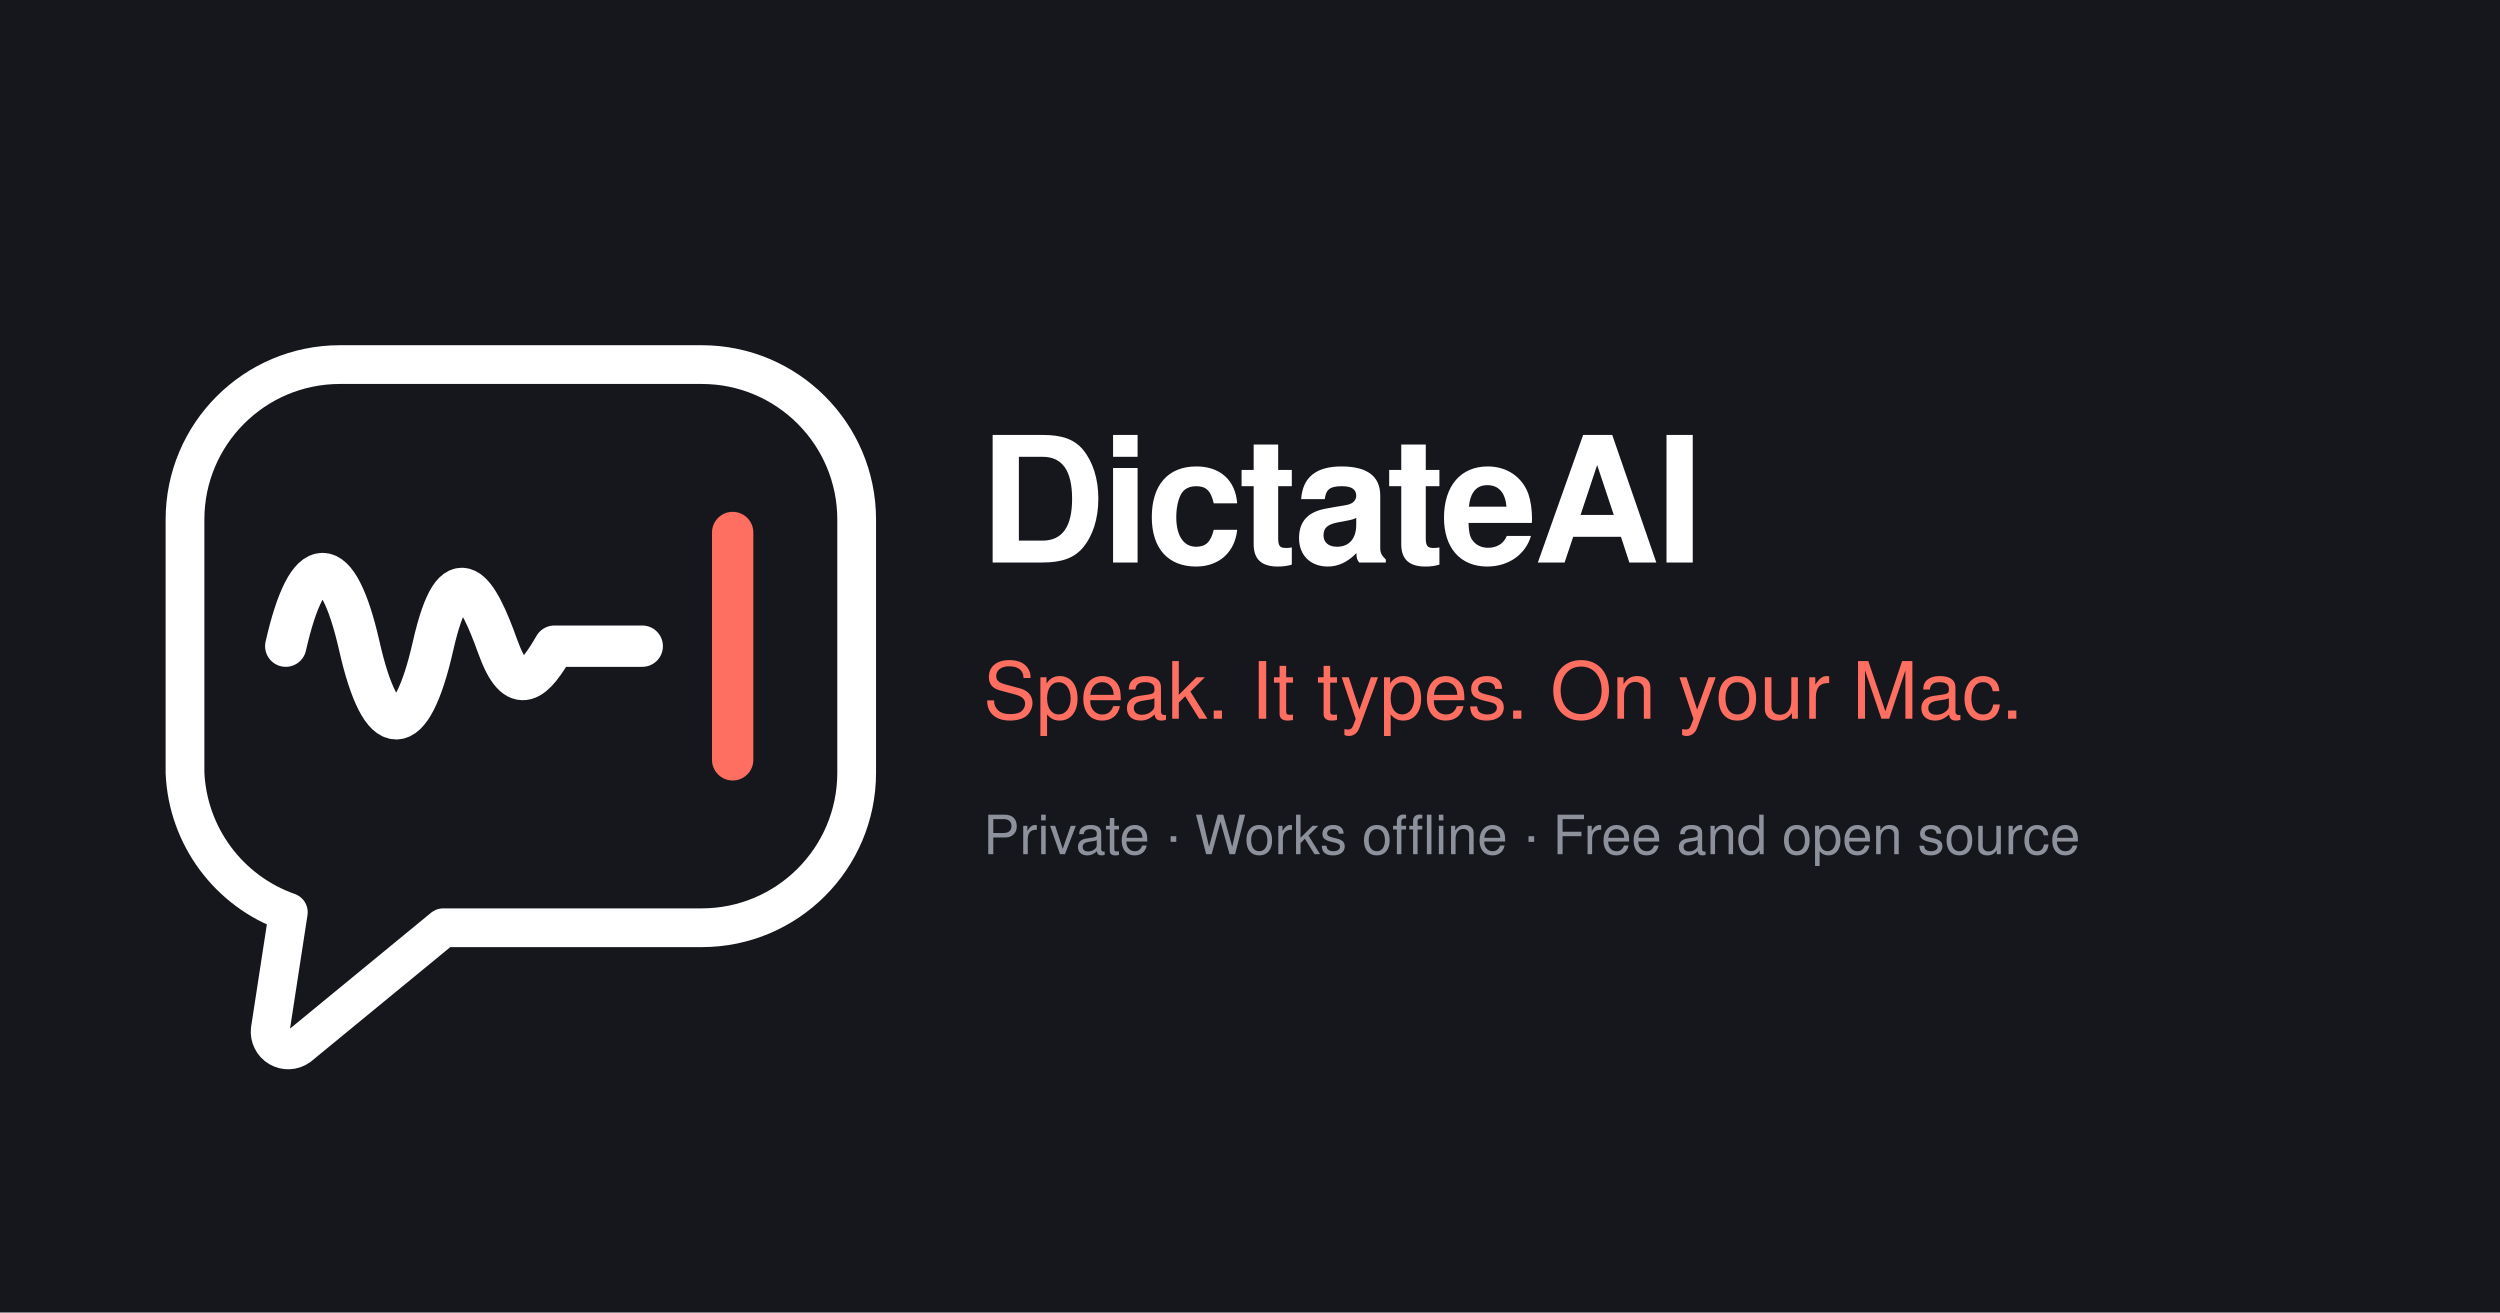
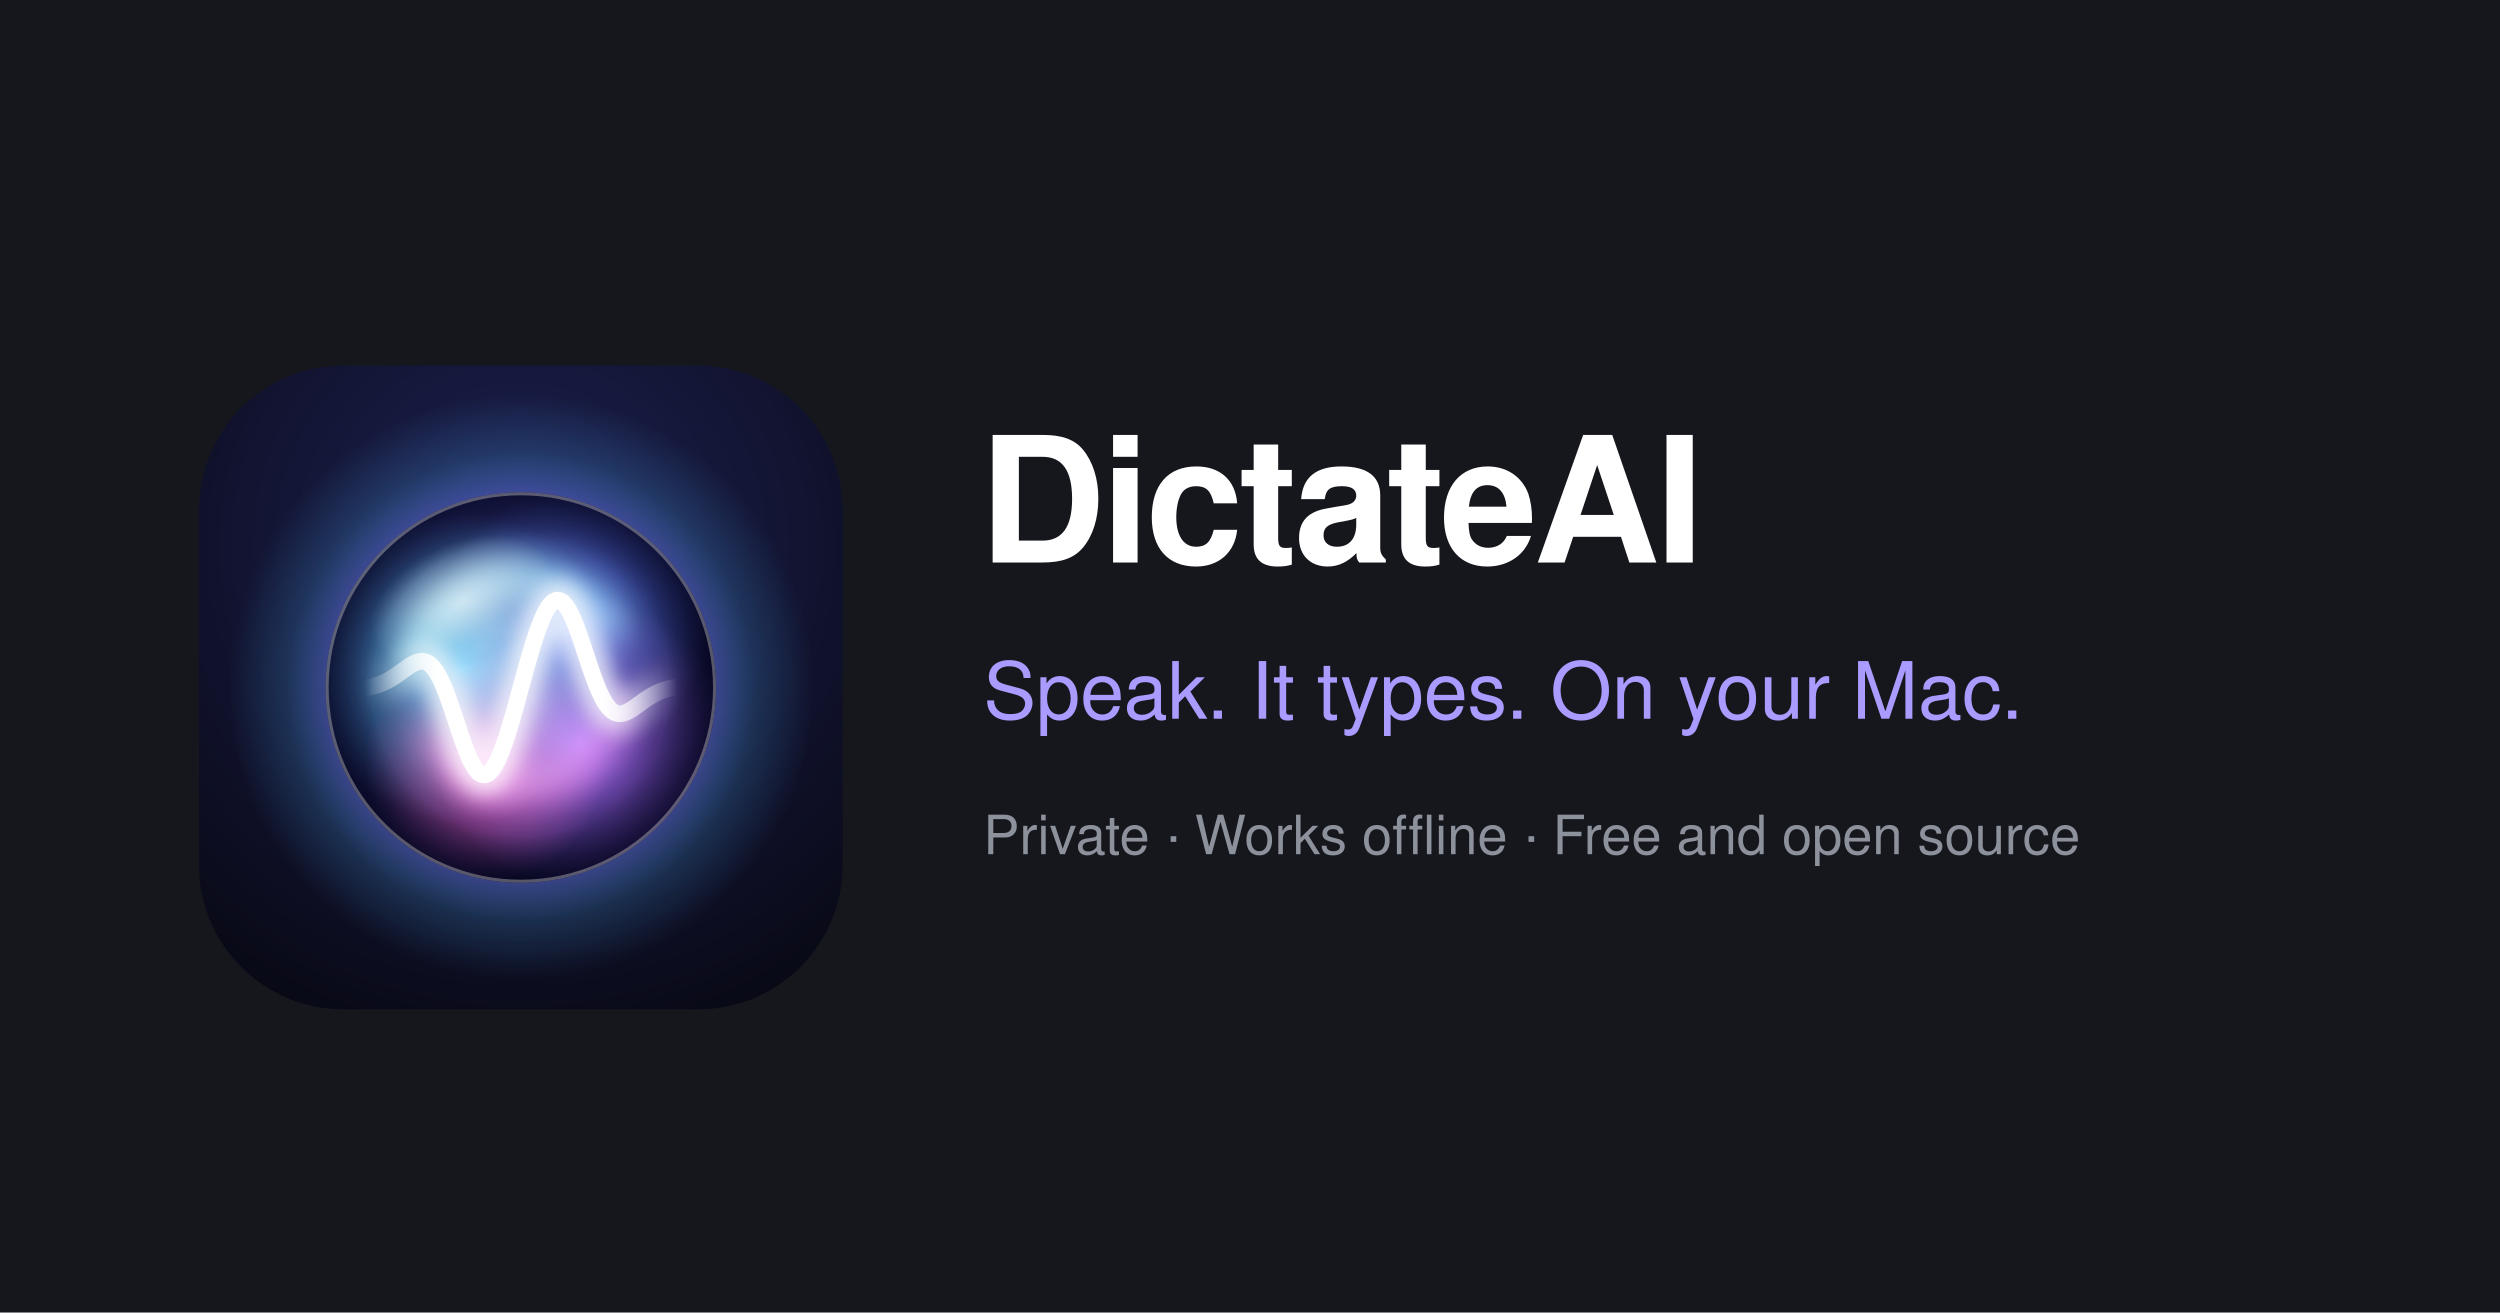
<svg xmlns="http://www.w3.org/2000/svg" width="1200" height="630" viewBox="0 0 1200 630">
  <rect width="1200" height="630" fill="#15171d" />
-   <g transform="translate(250 330) scale(0.62) translate(-512 -512)">
-     <g fill="none" stroke-linecap="round" stroke-linejoin="round">
-       <path d="M372 262h280a120 120 0 0 1 120 120v196a120 120 0 0 1-120 120H452l-112 92a14 14 0 0 1-22-13l14-91a120 120 0 0 1-80-108V382a120 120 0 0 1 120-120z" stroke="#ffffff" stroke-width="30" />
-       <path d="M330 480C347 405 370 405 387 480S427 555 444 480S479 438 494 480S523 506 538 480H606" stroke="#ffffff" stroke-width="32" />
-       <path d="M676 392v176" stroke="#ff6f61" stroke-width="32" />
+   <svg x="58" y="138" width="384" height="384" viewBox="0 0 1024 1024">
+     <defs>
+       <radialGradient id="tile" cx="0.5" cy="0.28" r="0.9">
+         <stop offset="0" stop-color="#1d2152" />
+         <stop offset="1" stop-color="#06060e" />
+       </radialGradient>
+       <clipPath id="tileClip">
+         <rect x="100" y="100" width="824" height="824" rx="185" />
+       </clipPath>
+       <radialGradient id="halo" cx="512" cy="512" r="375" gradientUnits="userSpaceOnUse">
+         <stop offset="0.6" stop-color="#7b6cff" stop-opacity="0.55" />
+         <stop offset="0.8" stop-color="#4fb8ff" stop-opacity="0.18" />
+         <stop offset="1" stop-color="#4fb8ff" stop-opacity="0" />
+       </radialGradient>
+       <radialGradient id="body" cx="0.42" cy="0.36" r="0.72">
+         <stop offset="0" stop-color="#2b3070" />
+         <stop offset="1" stop-color="#090920" />
+       </radialGradient>
+       <radialGradient id="shine" cx="0.5" cy="0.5" r="0.5">
+         <stop offset="0" stop-color="#fff" stop-opacity="0.62" />
+         <stop offset="1" stop-color="#fff" stop-opacity="0" />
+       </radialGradient>
+       <radialGradient id="edge" cx="0.5" cy="0.5" r="0.5">
+         <stop offset="0.76" stop-color="#00001a" stop-opacity="0" />
+         <stop offset="1" stop-color="#00001a" stop-opacity="0.5" />
+       </radialGradient>
+       <clipPath id="orbClip">
+         <circle cx="512" cy="512" r="250" />
+       </clipPath>
+       <filter id="soft" x="-30%" y="-30%" width="160%" height="160%">
+         <feGaussianBlur stdDeviation="22.5" />
+       </filter>
+       <radialGradient id="b0">
+         <stop offset="0" stop-color="#3fc8ff" stop-opacity="0.95" />
+         <stop offset="0.5" stop-color="#3fc8ff" stop-opacity="0.38" />
+         <stop offset="1" stop-color="#3fc8ff" stop-opacity="0" />
+       </radialGradient>
+       <radialGradient id="b1">
+         <stop offset="0" stop-color="#4a6dff" stop-opacity="0.95" />
+         <stop offset="0.5" stop-color="#4a6dff" stop-opacity="0.38" />
+         <stop offset="1" stop-color="#4a6dff" stop-opacity="0" />
+       </radialGradient>
+       <radialGradient id="b2">
+         <stop offset="0" stop-color="#a35bff" stop-opacity="0.95" />
+         <stop offset="0.5" stop-color="#a35bff" stop-opacity="0.38" />
+         <stop offset="1" stop-color="#a35bff" stop-opacity="0" />
+       </radialGradient>
+       <radialGradient id="b3">
+         <stop offset="0" stop-color="#ff4fbf" stop-opacity="0.95" />
+         <stop offset="0.5" stop-color="#ff4fbf" stop-opacity="0.38" />
+         <stop offset="1" stop-color="#ff4fbf" stop-opacity="0" />
+       </radialGradient>
+       <linearGradient id="fade" x1="312" y1="0" x2="712" y2="0" gradientUnits="userSpaceOnUse">
+         <stop offset="0" stop-color="#fff" stop-opacity="0" />
+         <stop offset="0.24" stop-color="#fff" />
+         <stop offset="0.76" stop-color="#fff" />
+         <stop offset="1" stop-color="#fff" stop-opacity="0" />
+       </linearGradient>
+       <filter id="lineGlow" x="-20%" y="-60%" width="140%" height="220%">
+         <feGaussianBlur stdDeviation="12.5" />
+       </filter>
+     </defs>
+     <rect x="100" y="100" width="824" height="824" rx="185" fill="url(#tile)" />
+     <g clip-path="url(#tileClip)">
+       <circle cx="512" cy="512" r="375" fill="url(#halo)" />
+       <circle cx="512" cy="512" r="250" fill="url(#body)" />
+       <g clip-path="url(#orbClip)">
+         <circle cx="437.0" cy="487.0" r="200.0" fill="url(#b0)" style="mix-blend-mode:screen" />
+         <circle cx="577.0" cy="432.0" r="175.0" fill="url(#b1)" style="mix-blend-mode:screen" />
+         <circle cx="587.0" cy="582.0" r="190.0" fill="url(#b2)" style="mix-blend-mode:screen" />
+         <circle cx="467.0" cy="607.0" r="155.0" fill="url(#b3)" style="mix-blend-mode:screen" />
+         <g filter="url(#soft)" fill="none" stroke-linecap="round" style="mix-blend-mode:screen">
+           <path d="M376.8 475.8 A140.0 140.0 0 0 1 626.7 431.7" stroke="#8fe8ff" stroke-width="37.5" stroke-opacity="0.85" />
+           <path d="M632.7 544.4 A125.0 125.0 0 0 1 403.7 574.5" stroke="#ff7ad9" stroke-width="32.5" stroke-opacity="0.75" />
+           <path d="M479.5 568.3 A65.0 65.0 0 0 1 544.5 455.7" stroke="#b9a4ff" stroke-width="25.0" stroke-opacity="0.6" />
+         </g>
+         <path d="M312.0 512.5 L316.2 511.9 L320.3 511.1 L324.5 510.1 L328.7 508.8 L332.8 507.3 L337.0 505.5 L341.2 503.4 L345.3 501.1 L349.5 498.5 L353.7 495.7 L357.8 492.7 L362.0 489.7 L366.2 486.7 L370.3 483.9 L374.5 481.5 L378.7 479.6 L382.8 478.5 L387.0 478.4 L391.2 479.5 L395.3 482.0 L399.5 486.1 L403.7 491.7 L407.8 498.9 L412.0 507.7 L416.2 517.9 L420.3 529.2 L424.5 541.3 L428.7 553.9 L432.8 566.5 L437.0 578.7 L441.2 590.1 L445.3 600.3 L449.5 609.0 L453.7 615.9 L457.8 620.8 L462.0 623.4 L466.2 623.9 L470.3 622.1 L474.5 618.1 L478.7 612.1 L482.8 604.1 L487.0 594.3 L491.2 583.0 L495.3 570.4 L499.5 556.8 L503.7 542.3 L507.8 527.3 L512.0 512.0 L516.2 496.7 L520.3 481.7 L524.5 467.2 L528.7 453.6 L532.8 441.0 L537.0 429.7 L541.2 419.9 L545.3 411.9 L549.5 405.9 L553.7 401.9 L557.8 400.1 L562.0 400.6 L566.2 403.2 L570.3 408.1 L574.5 415.0 L578.7 423.7 L582.8 433.9 L587.0 445.3 L591.2 457.5 L595.3 470.1 L599.5 482.7 L603.7 494.8 L607.8 506.1 L612.0 516.3 L616.2 525.1 L620.3 532.3 L624.5 537.9 L628.7 542.0 L632.8 544.5 L637.0 545.6 L641.2 545.5 L645.3 544.4 L649.5 542.5 L653.7 540.1 L657.8 537.3 L662.0 534.3 L666.2 531.3 L670.3 528.3 L674.5 525.5 L678.7 522.9 L682.8 520.6 L687.0 518.5 L691.2 516.7 L695.3 515.2 L699.5 513.9 L703.7 512.9 L707.8 512.1 L712.0 511.5" fill="none" stroke="url(#fade)" stroke-width="50.0" stroke-linecap="round" stroke-opacity="0.75" filter="url(#lineGlow)" />
+         <path d="M312.0 512.5 L316.2 511.9 L320.3 511.1 L324.5 510.1 L328.7 508.8 L332.8 507.3 L337.0 505.5 L341.2 503.4 L345.3 501.1 L349.5 498.5 L353.7 495.7 L357.8 492.7 L362.0 489.7 L366.2 486.7 L370.3 483.9 L374.5 481.5 L378.7 479.6 L382.8 478.5 L387.0 478.4 L391.2 479.5 L395.3 482.0 L399.5 486.1 L403.7 491.7 L407.8 498.9 L412.0 507.7 L416.2 517.9 L420.3 529.2 L424.5 541.3 L428.7 553.9 L432.8 566.5 L437.0 578.7 L441.2 590.1 L445.3 600.3 L449.5 609.0 L453.7 615.9 L457.8 620.8 L462.0 623.4 L466.2 623.9 L470.3 622.1 L474.5 618.1 L478.7 612.1 L482.8 604.1 L487.0 594.3 L491.2 583.0 L495.3 570.4 L499.5 556.8 L503.7 542.3 L507.8 527.3 L512.0 512.0 L516.2 496.7 L520.3 481.7 L524.5 467.2 L528.7 453.6 L532.8 441.0 L537.0 429.7 L541.2 419.9 L545.3 411.9 L549.5 405.9 L553.7 401.9 L557.8 400.1 L562.0 400.6 L566.2 403.2 L570.3 408.1 L574.5 415.0 L578.7 423.7 L582.8 433.9 L587.0 445.3 L591.2 457.5 L595.3 470.1 L599.5 482.7 L603.7 494.8 L607.8 506.1 L612.0 516.3 L616.2 525.1 L620.3 532.3 L624.5 537.9 L628.7 542.0 L632.8 544.5 L637.0 545.6 L641.2 545.5 L645.3 544.4 L649.5 542.5 L653.7 540.1 L657.8 537.3 L662.0 534.3 L666.2 531.3 L670.3 528.3 L674.5 525.5 L678.7 522.9 L682.8 520.6 L687.0 518.5 L691.2 516.7 L695.3 515.2 L699.5 513.9 L703.7 512.9 L707.8 512.1 L712.0 511.5" fill="none" stroke="url(#fade)" stroke-width="21.2" stroke-linecap="round" stroke-linejoin="round" />
+         <ellipse cx="437.0" cy="402.0" rx="125.0" ry="75.0" transform="rotate(-24 437.0 402.0)" fill="url(#shine)" />
+         <circle cx="512" cy="512" r="250" fill="url(#edge)" />
+       </g>
+       <circle cx="512" cy="512" r="248.0" fill="none" stroke="#fff" stroke-opacity="0.32" stroke-width="4.0" />
    </g>
-   </g>
+   </svg>
  <text x="470" y="270" font-family="Helvetica Neue, Helvetica, Arial, sans-serif" font-size="84" font-weight="700" fill="#ffffff" letter-spacing="-2">DictateAI</text>
-   <text x="472" y="345" font-family="Helvetica Neue, Helvetica, Arial, sans-serif" font-size="38" fill="#ff6f61">Speak. It types. On your Mac.</text>
+   <text x="472" y="345" font-family="Helvetica Neue, Helvetica, Arial, sans-serif" font-size="38" fill="#a99bff">Speak. It types. On your Mac.</text>
  <text x="472" y="410" font-family="Helvetica Neue, Helvetica, Arial, sans-serif" font-size="26" fill="#8d919c">Private · Works offline · Free and open source</text>
</svg>
